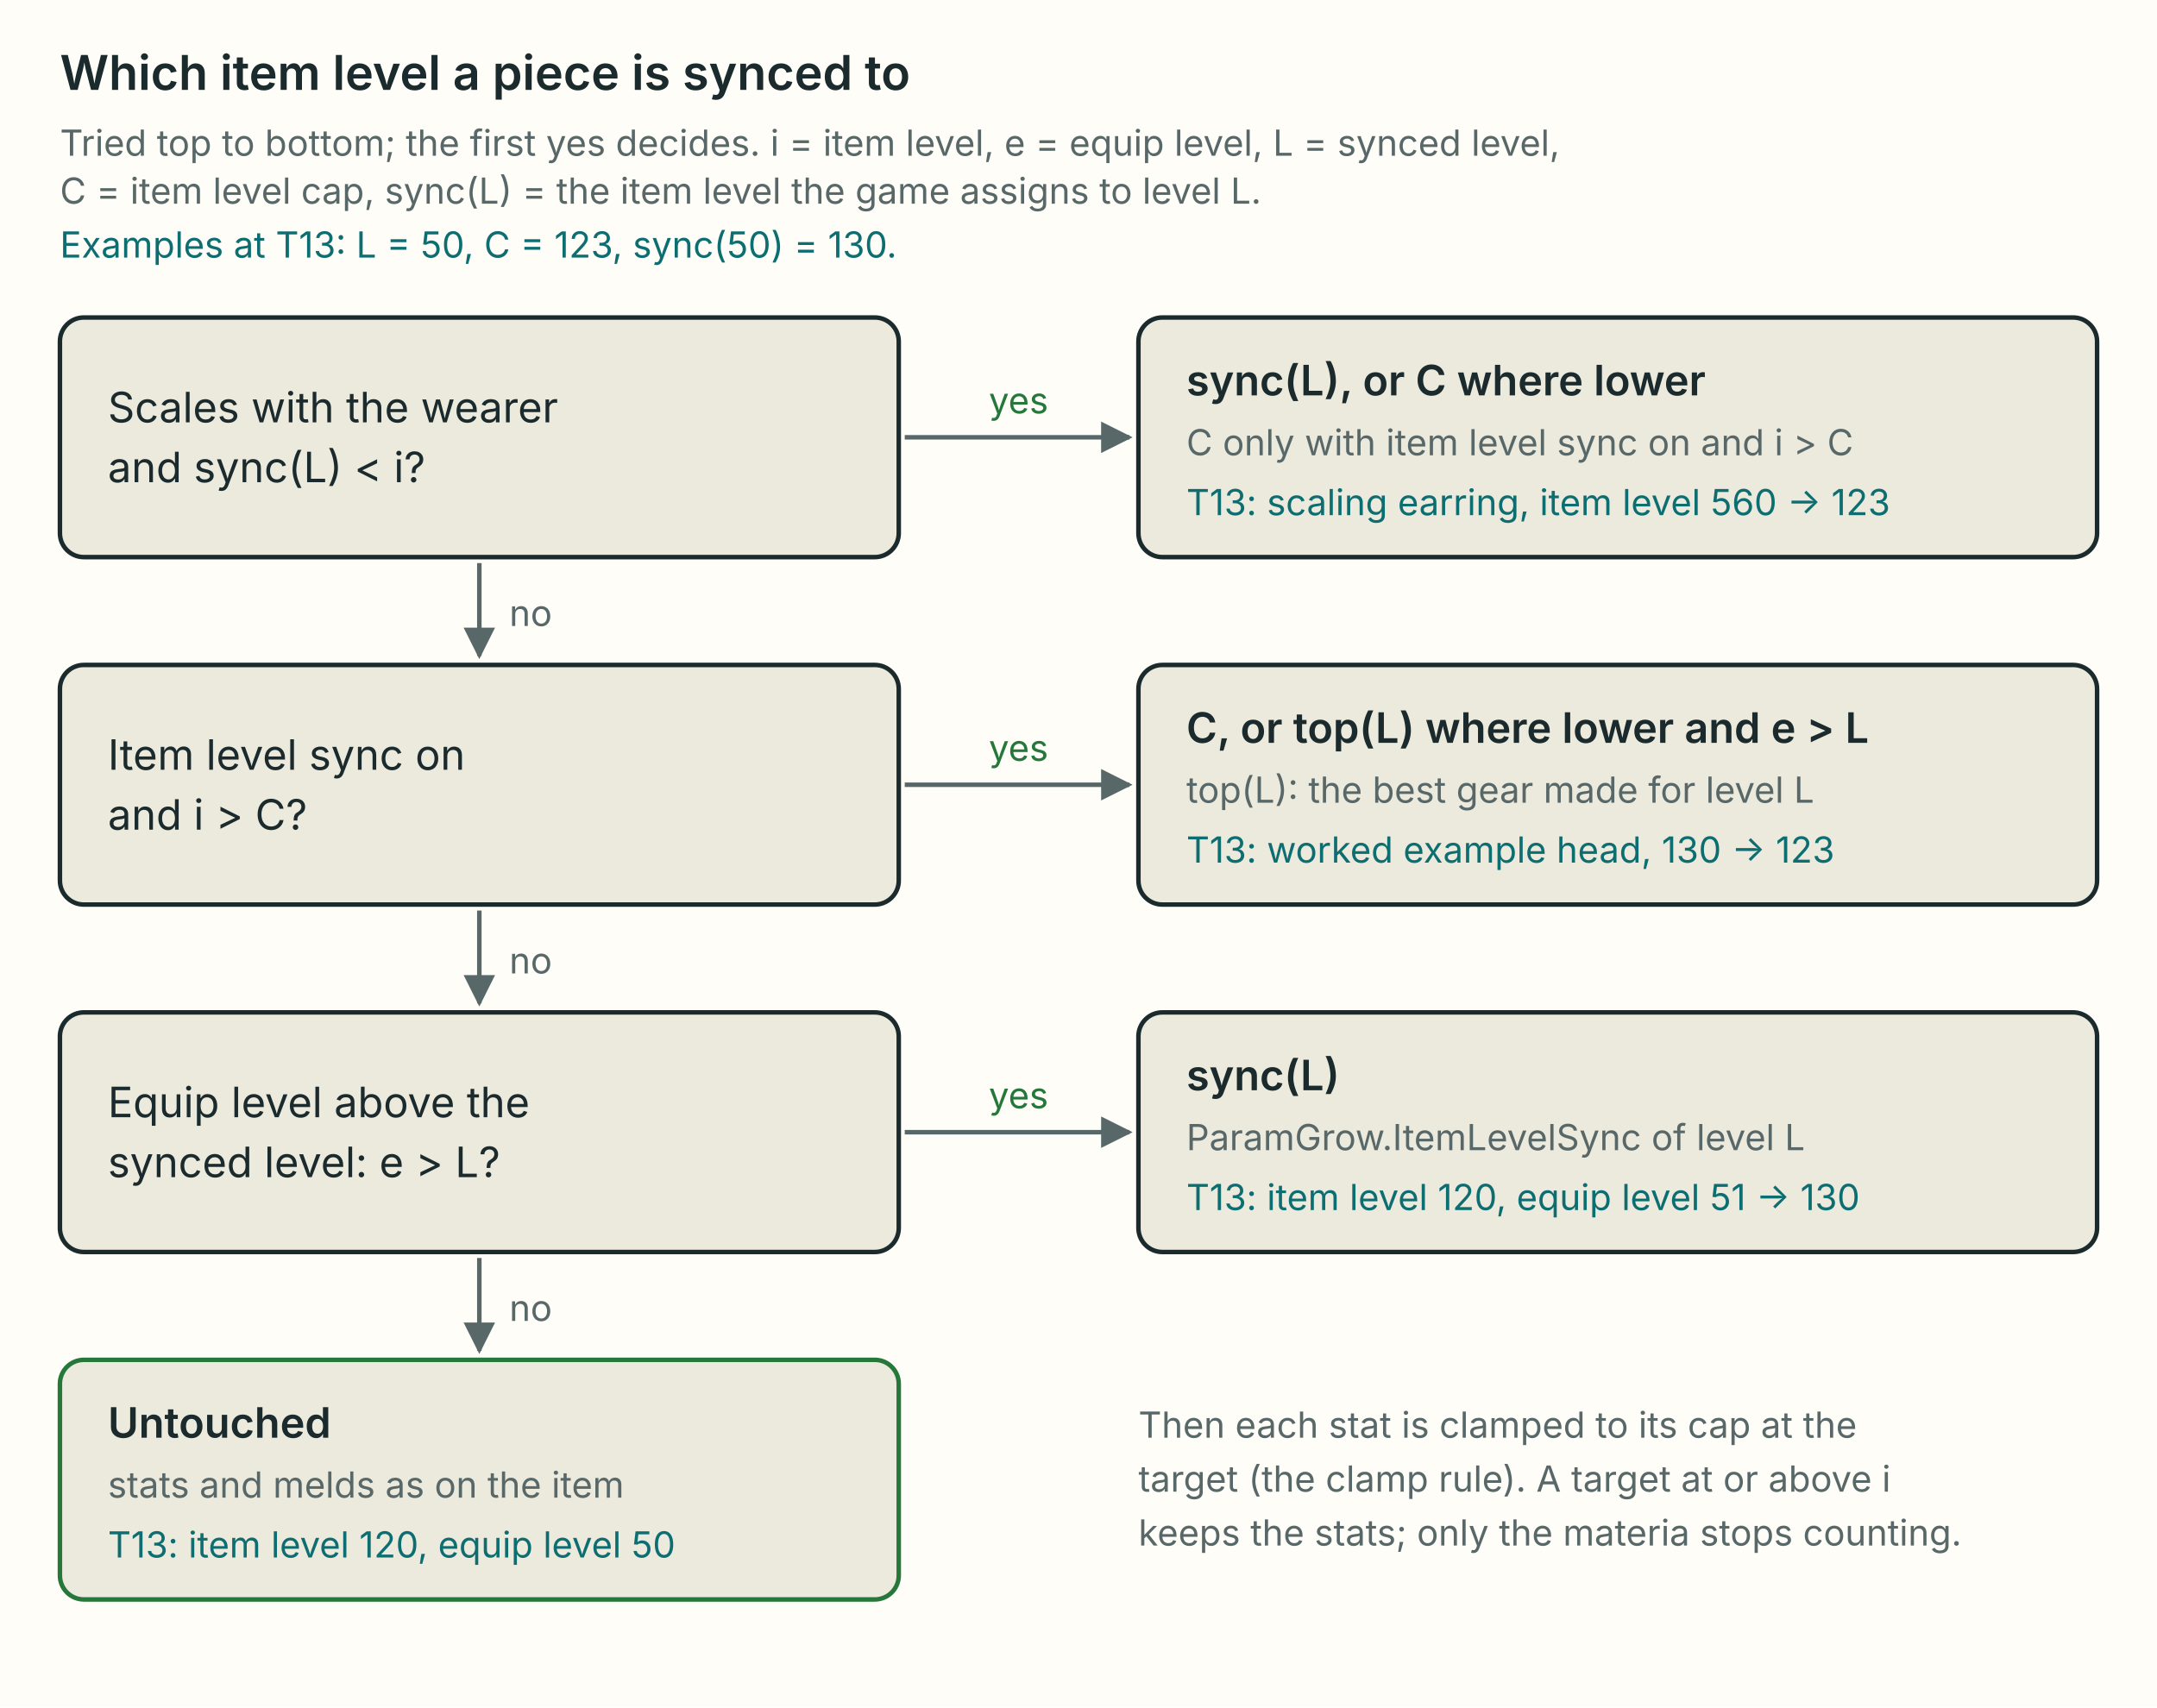
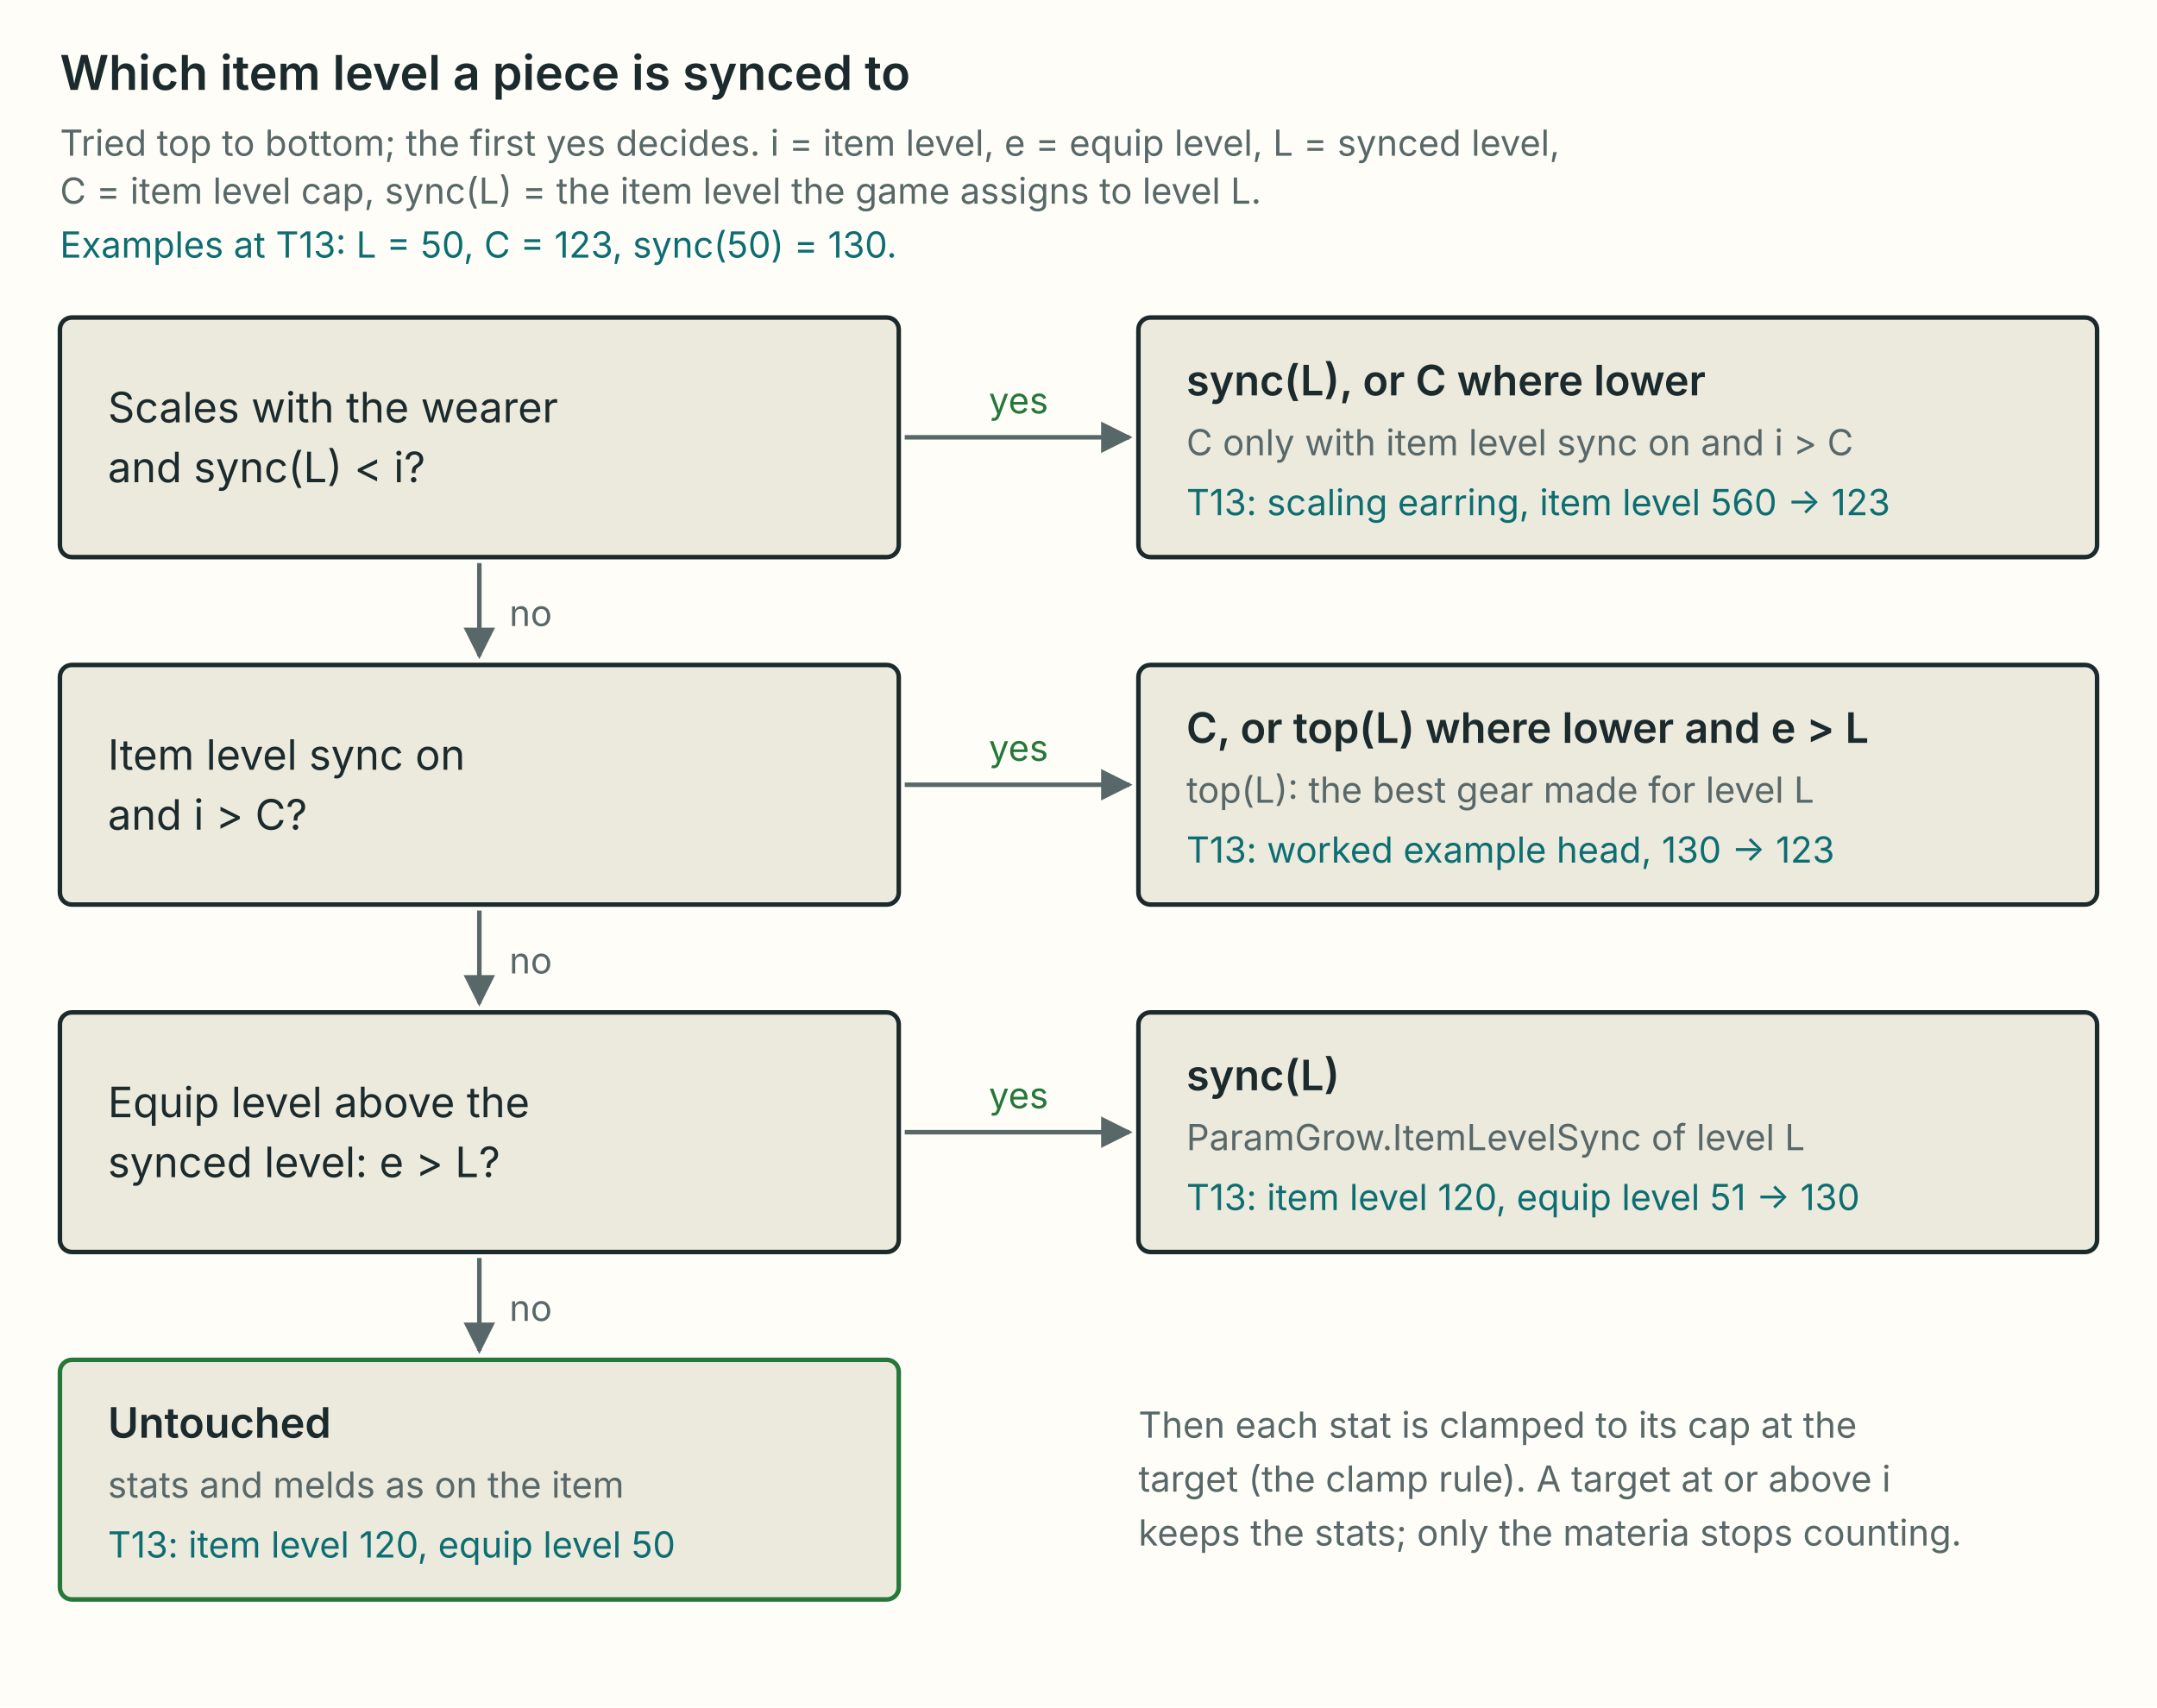
<svg xmlns="http://www.w3.org/2000/svg" viewBox="0 0 720 570" role="img" aria-label="Decision flow for the item level a piece is synced to: scaling gear first, then the item level cap, then level sync, else untouched, with T13 examples">
  <style>
  .bg { fill: #fffdf7; }
  .box { fill: #ece9dd; stroke: #1b2a2c; stroke-width: 1.5; }
  .goodbox { fill: #ece9dd; stroke: #25773a; stroke-width: 1.5; }
  .clampbox { fill: #ece9dd; stroke: #b0402c; stroke-width: 1.5; }
  .fg { fill: #1b2a2c; }
  .muted { fill: #586869; }
  .accent { fill: #0d6e72; }
  .gold { fill: #8f5f0c; }
  .bad { fill: #b0402c; }
  .good { fill: #25773a; }
  .s-muted { stroke: #586869; }
  .s-accent { stroke: #0d6e72; }
  .s-gold { stroke: #8f5f0c; }
  text { font-family: system-ui, -apple-system, "Segoe UI", sans-serif; font-size: 14px; }
  .num { font-family: ui-monospace, Consolas, monospace; }
  .small { font-size: 12px; }
  .title { font-size: 16px; font-weight: 600; }
  .strong { font-weight: 600; }
  @media (prefers-color-scheme: dark) {
    .bg { fill: #142023; }
    .box { fill: #1b2b2e; stroke: #e5eeed; }
    .goodbox { fill: #1b2b2e; stroke: #6cc788; }
    .clampbox { fill: #1b2b2e; stroke: #f08a74; }
    .fg { fill: #e5eeed; }
    .muted { fill: #92a5a5; }
    .accent { fill: #4cc2b6; }
    .gold { fill: #e2b659; }
    .bad { fill: #f08a74; }
    .good { fill: #6cc788; }
    .s-muted { stroke: #92a5a5; }
    .s-accent { stroke: #4cc2b6; }
    .s-gold { stroke: #e2b659; }
  }
</style>
  <defs>
    <marker id="arrow" viewBox="0 0 10 10" refX="9" refY="5" markerWidth="7" markerHeight="7" orient="auto-start-reverse">
      <path d="M0,0 L10,5 L0,10 z" class="muted" />
    </marker>
  </defs>
  <rect class="bg" x="0" y="0" width="720" height="570" />
  <text class="title fg" x="20" y="30">Which item level a piece is synced to</text>
  <text class="small muted" x="20" y="52">Tried top to bottom; the first yes decides. i = item level, e = equip level, L = synced level,</text>
  <text class="small muted" x="20" y="68">C = item level cap, sync(L) = the item level the game assigns to level L.</text>
  <text class="small accent" x="20" y="86">Examples at T13: L = 50, C = 123, sync(50) = 130.</text>
-   <rect class="box" x="20" y="106" width="280" height="80" rx="8" />
+   <rect class="box" x="20" y="106" width="280" height="80" rx="4" />
  <text class="fg" x="36" y="141">Scales with the wearer</text>
  <text class="fg" x="36" y="161">and sync(L) &lt; i?</text>
-   <rect class="box" x="380" y="106" width="320" height="80" rx="8" />
+   <rect class="box" x="380" y="106" width="320" height="80" rx="4" />
  <text class="fg strong" x="396" y="132">sync(L), or C where lower</text>
  <text class="small muted" x="396" y="152">C only with item level sync on and i &gt; C</text>
  <text class="small accent" x="396" y="172">T13: scaling earring, item level 560 → 123</text>
  <line class="s-muted" x1="302" y1="146" x2="377" y2="146" stroke-width="1.5" marker-end="url(#arrow)" />
  <text class="small good" x="340" y="138" text-anchor="middle">yes</text>
  <line class="s-muted" x1="160" y1="188" x2="160" y2="219" stroke-width="1.5" marker-end="url(#arrow)" />
  <text class="small muted" x="170" y="209">no</text>
-   <rect class="box" x="20" y="222" width="280" height="80" rx="8" />
+   <rect class="box" x="20" y="222" width="280" height="80" rx="4" />
  <text class="fg" x="36" y="257">Item level sync on</text>
  <text class="fg" x="36" y="277">and i &gt; C?</text>
-   <rect class="box" x="380" y="222" width="320" height="80" rx="8" />
+   <rect class="box" x="380" y="222" width="320" height="80" rx="4" />
  <text class="fg strong" x="396" y="248">C, or top(L) where lower and e &gt; L</text>
  <text class="small muted" x="396" y="268">top(L): the best gear made for level L</text>
  <text class="small accent" x="396" y="288">T13: worked example head, 130 → 123</text>
  <line class="s-muted" x1="302" y1="262" x2="377" y2="262" stroke-width="1.5" marker-end="url(#arrow)" />
  <text class="small good" x="340" y="254" text-anchor="middle">yes</text>
  <line class="s-muted" x1="160" y1="304" x2="160" y2="335" stroke-width="1.5" marker-end="url(#arrow)" />
  <text class="small muted" x="170" y="325">no</text>
-   <rect class="box" x="20" y="338" width="280" height="80" rx="8" />
+   <rect class="box" x="20" y="338" width="280" height="80" rx="4" />
  <text class="fg" x="36" y="373">Equip level above the</text>
  <text class="fg" x="36" y="393">synced level: e &gt; L?</text>
-   <rect class="box" x="380" y="338" width="320" height="80" rx="8" />
+   <rect class="box" x="380" y="338" width="320" height="80" rx="4" />
  <text class="fg strong" x="396" y="364">sync(L)</text>
  <text class="small muted" x="396" y="384">ParamGrow.ItemLevelSync of level L</text>
  <text class="small accent" x="396" y="404">T13: item level 120, equip level 51 → 130</text>
  <line class="s-muted" x1="302" y1="378" x2="377" y2="378" stroke-width="1.5" marker-end="url(#arrow)" />
  <text class="small good" x="340" y="370" text-anchor="middle">yes</text>
  <line class="s-muted" x1="160" y1="420" x2="160" y2="451" stroke-width="1.5" marker-end="url(#arrow)" />
  <text class="small muted" x="170" y="441">no</text>
-   <rect class="goodbox" x="20" y="454" width="280" height="80" rx="8" />
+   <rect class="goodbox" x="20" y="454" width="280" height="80" rx="4" />
  <text class="fg strong" x="36" y="480">Untouched</text>
  <text class="small muted" x="36" y="500">stats and melds as on the item</text>
  <text class="small accent" x="36" y="520">T13: item level 120, equip level 50</text>
  <text class="small muted" x="380" y="480">Then each stat is clamped to its cap at the</text>
  <text class="small muted" x="380" y="498">target (the clamp rule). A target at or above i</text>
  <text class="small muted" x="380" y="516">keeps the stats; only the materia stops counting.</text>
</svg>
